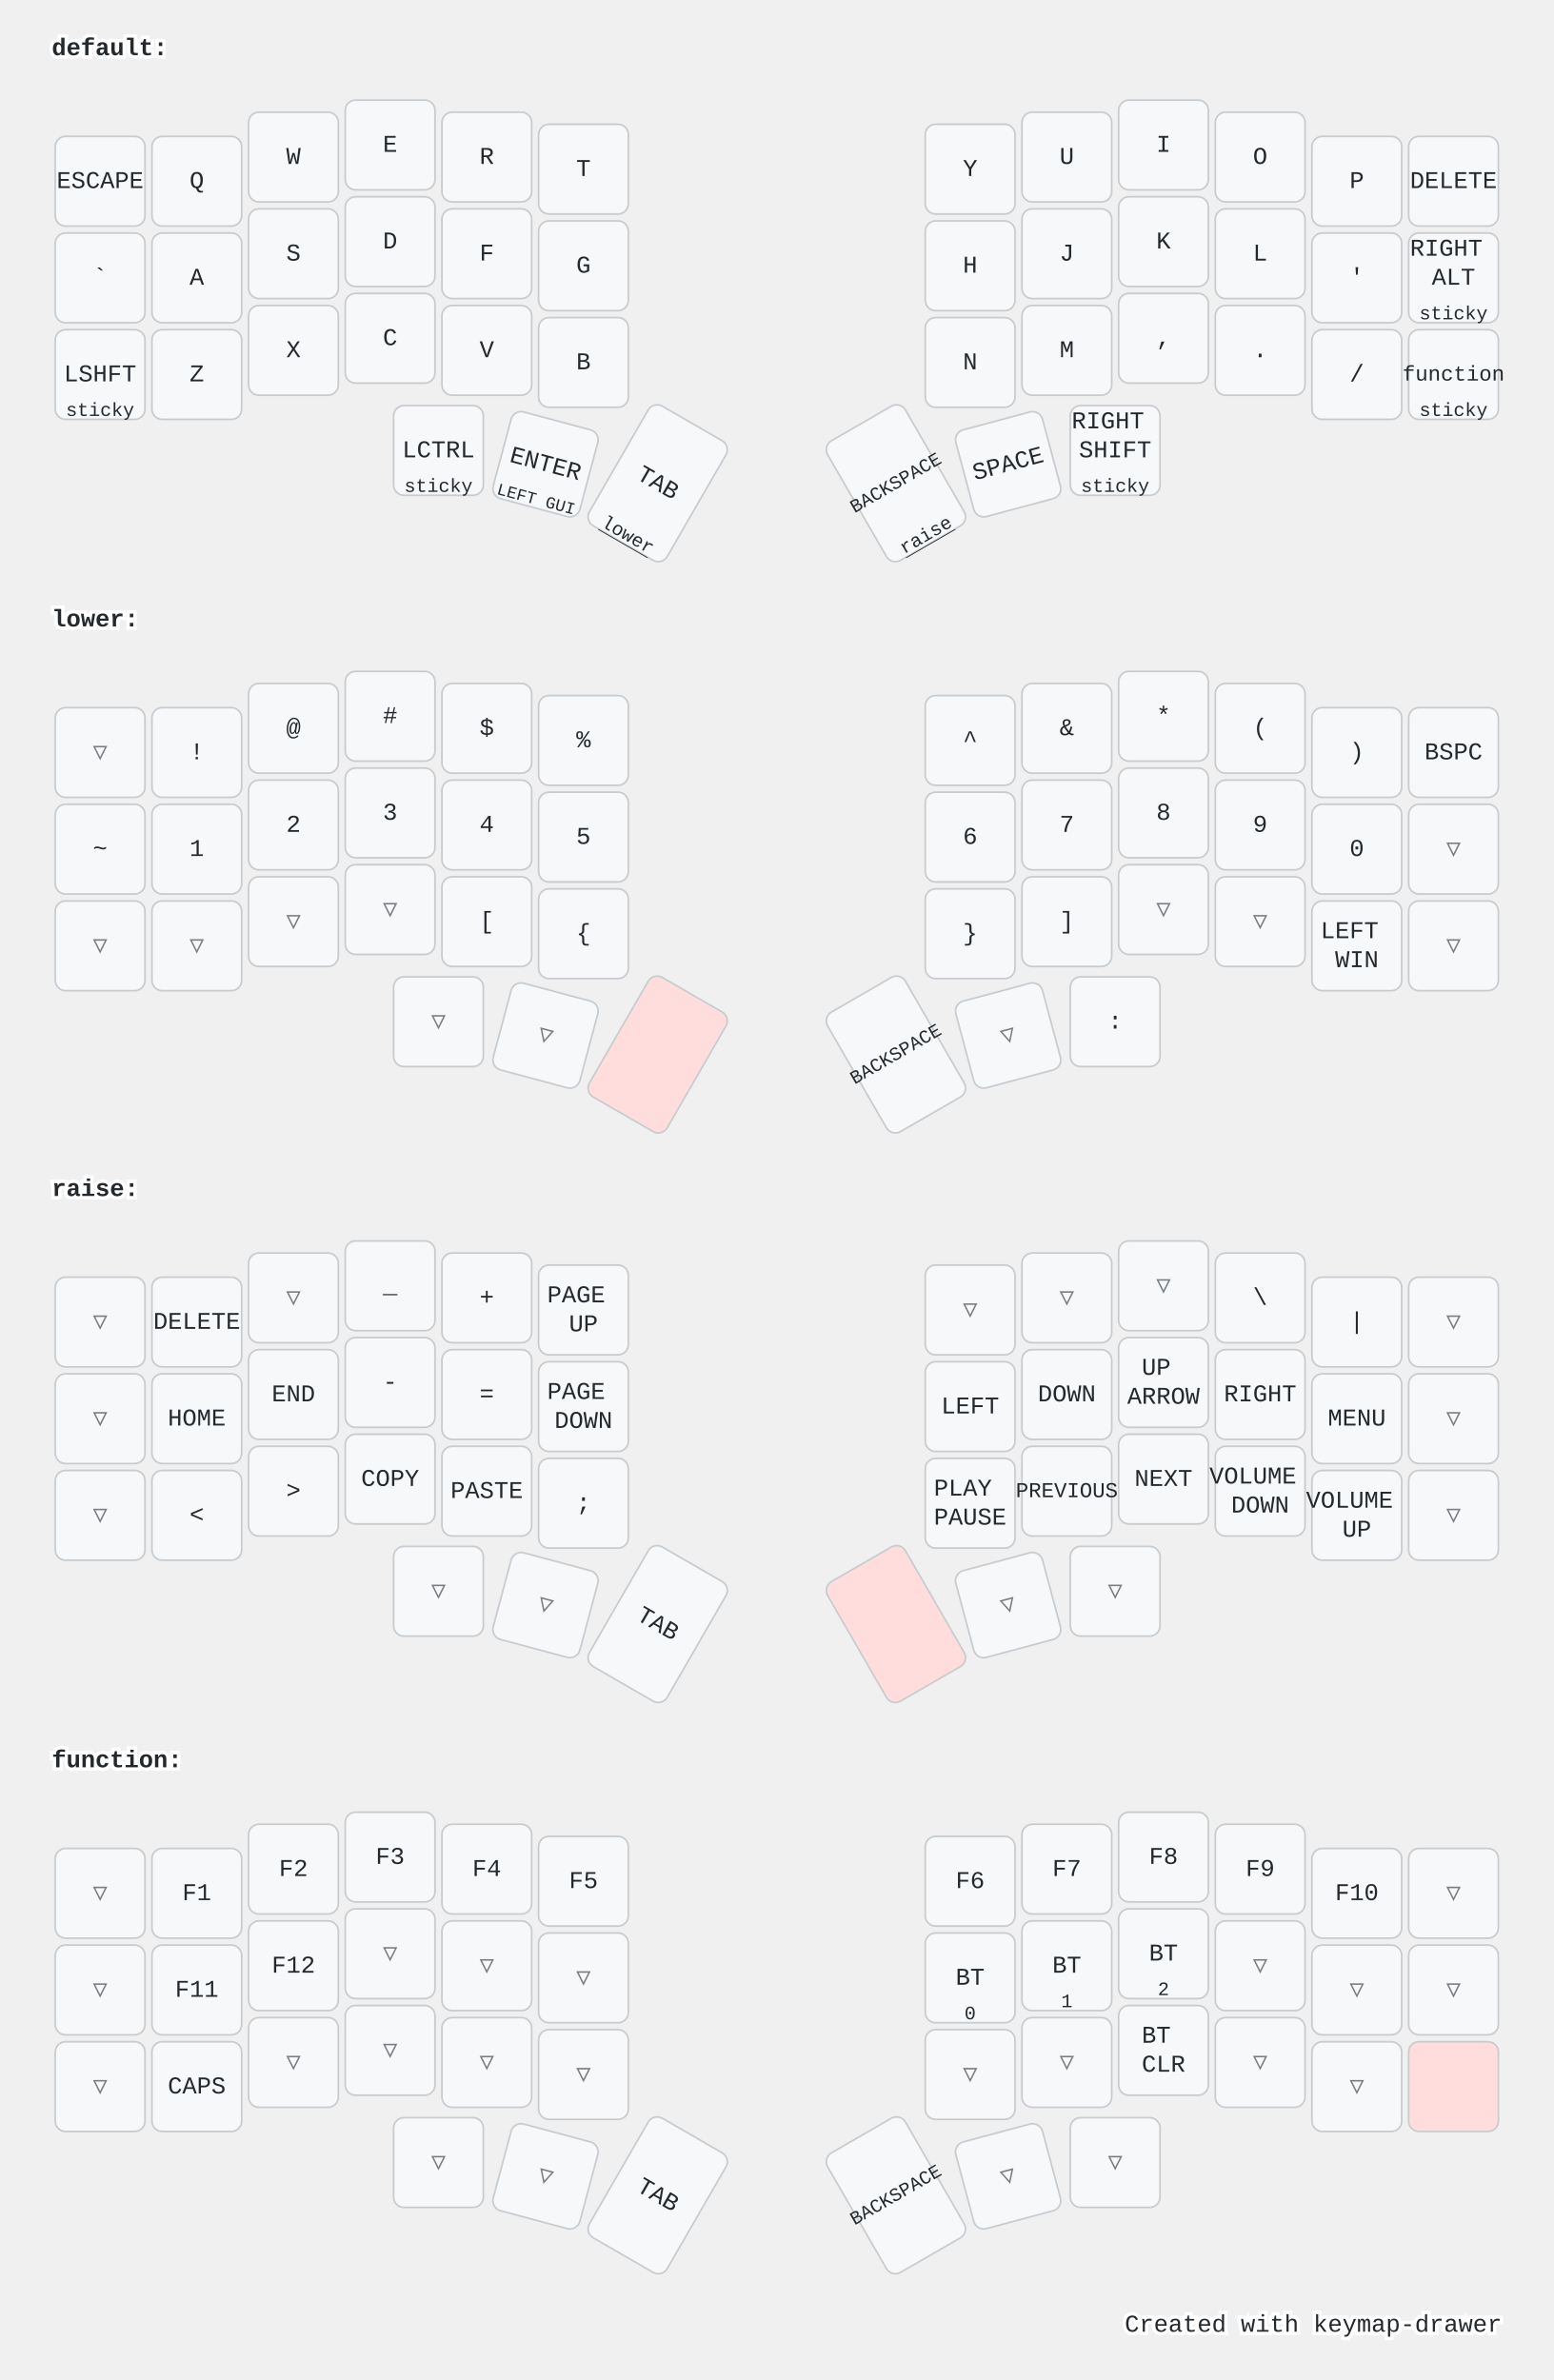
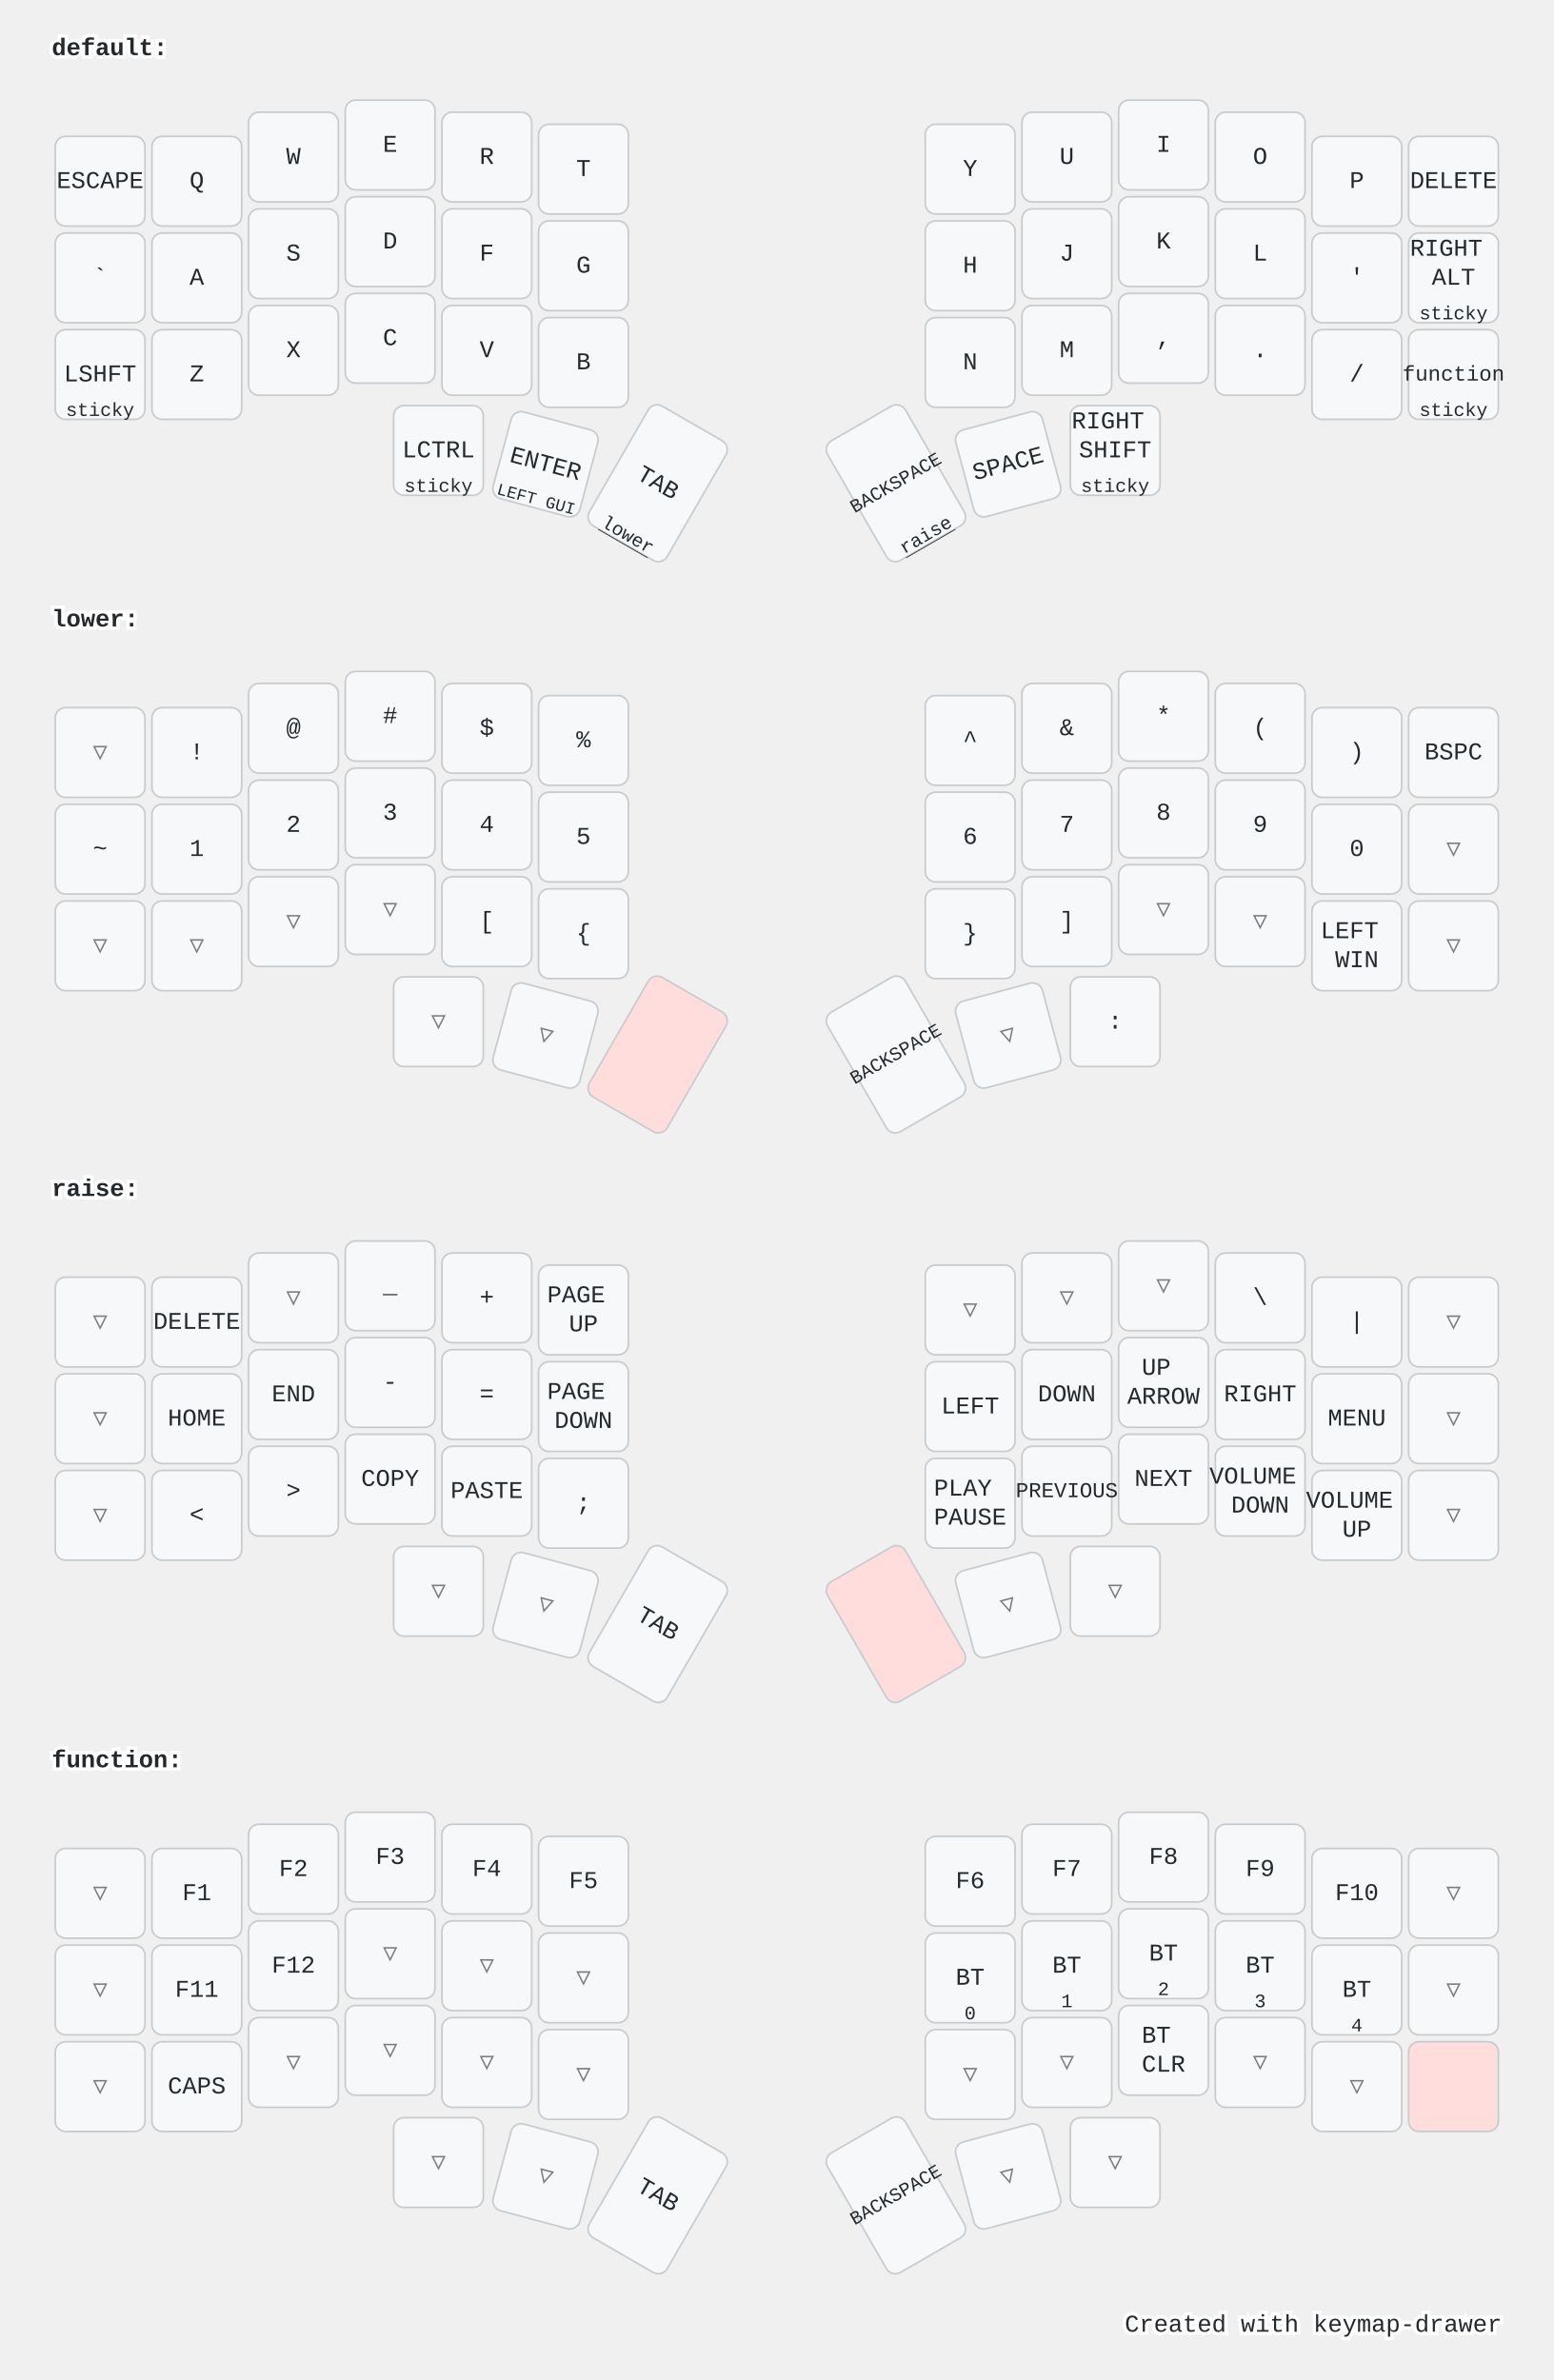
<svg xmlns="http://www.w3.org/2000/svg" width="900" height="1379" viewBox="0 0 900 1379" class="keymap">
  <style>/* inherit to force styles through use tags */
svg path {
    fill: inherit;
}

/* font and background color specifications */
svg.keymap {
    font-family: SFMono-Regular,Consolas,Liberation Mono,Menlo,monospace;
    font-size: 14px;
    font-kerning: normal;
    text-rendering: optimizeLegibility;
    fill: #24292e;
}

/* default key styling */
rect.key {
    fill: #f6f8fa;
}

rect.key, rect.combo {
    stroke: #c9cccf;
    stroke-width: 1;
}

/* default key side styling, only used is draw_key_sides is set */
rect.side {
    filter: brightness(90%);
}

/* color accent for combo boxes */
rect.combo, rect.combo-separate {
    fill: #cdf;
}

/* color accent for held keys */
rect.held, rect.combo.held {
    fill: #fdd;
}

/* color accent for ghost (optional) keys */
rect.ghost, rect.combo.ghost {
    stroke-dasharray: 4, 4;
    stroke-width: 2;
}

text {
    text-anchor: middle;
    dominant-baseline: middle;
}

/* styling for layer labels */
text.label {
    font-weight: bold;
    text-anchor: start;
    stroke: white;
    stroke-width: 4;
    paint-order: stroke;
}

/* styling for optional footer */
text.footer {
    text-anchor: end;
    dominant-baseline: auto;
    stroke: white;
    stroke-width: 4;
    paint-order: stroke;
}

/* styling for combo tap, and key hold/shifted label text */
text.combo, text.hold, text.shifted {
    font-size: 11px;
}

text.hold {
    text-anchor: middle;
    dominant-baseline: auto;
}

text.shifted {
    text-anchor: middle;
    dominant-baseline: hanging;
}

text.layer-activator {
    text-decoration: underline;
}

/* styling for hold/shifted label text in combo box */
text.combo.hold, text.combo.shifted {
    font-size: 8px;
}

/* lighter symbol for transparent keys */
text.trans {
    fill: #7b7e81;
}

/* styling for combo dendrons */
path.combo {
    stroke-width: 1;
    stroke: gray;
    fill: none;
}

/* Start Tabler Icons Cleanup */
/* cannot use height/width with glyphs */
.icon-tabler &gt; path {
    fill: inherit;
    stroke: inherit;
    stroke-width: 2;
}
/* hide tabler's default box */
.icon-tabler &gt; path[stroke="none"][fill="none"] {
    visibility: hidden;
}
/* End Tabler Icons Cleanup */

@media (prefers-color-scheme: dark) {
svg.keymap { fill: #d1d6db; }
rect.key { fill: #3f4750; }
rect.key, rect.combo { stroke: #60666c; }
rect.combo, rect.combo-separate { fill: #1f3d7a; }
rect.held, rect.combo.held { fill: #854747; }
text.label, text.footer { stroke: black; }
text.trans { fill: #7e8184; }
path.combo { stroke: #7f7f7f; }

}</style>
  <g transform="translate(30, 0)" class="layer-default">
    <text x="0" y="28" class="label" id="default">default:</text>
    <g transform="translate(0, 56)">
      <g transform="translate(28, 49)" class="key keypos-0">
        <rect rx="6" ry="6" x="-26" y="-26" width="52" height="52" class="key" />
        <text x="0" y="0" class="key tap">ESCAPE</text>
      </g>
      <g transform="translate(84, 49)" class="key keypos-1">
        <rect rx="6" ry="6" x="-26" y="-26" width="52" height="52" class="key" />
        <text x="0" y="0" class="key tap">Q</text>
      </g>
      <g transform="translate(140, 35)" class="key keypos-2">
        <rect rx="6" ry="6" x="-26" y="-26" width="52" height="52" class="key" />
        <text x="0" y="0" class="key tap">W</text>
      </g>
      <g transform="translate(196, 28)" class="key keypos-3">
        <rect rx="6" ry="6" x="-26" y="-26" width="52" height="52" class="key" />
        <text x="0" y="0" class="key tap">E</text>
      </g>
      <g transform="translate(252, 35)" class="key keypos-4">
        <rect rx="6" ry="6" x="-26" y="-26" width="52" height="52" class="key" />
        <text x="0" y="0" class="key tap">R</text>
      </g>
      <g transform="translate(308, 42)" class="key keypos-5">
        <rect rx="6" ry="6" x="-26" y="-26" width="52" height="52" class="key" />
        <text x="0" y="0" class="key tap">T</text>
      </g>
      <g transform="translate(532, 42)" class="key keypos-6">
        <rect rx="6" ry="6" x="-26" y="-26" width="52" height="52" class="key" />
        <text x="0" y="0" class="key tap">Y</text>
      </g>
      <g transform="translate(588, 35)" class="key keypos-7">
        <rect rx="6" ry="6" x="-26" y="-26" width="52" height="52" class="key" />
        <text x="0" y="0" class="key tap">U</text>
      </g>
      <g transform="translate(644, 28)" class="key keypos-8">
        <rect rx="6" ry="6" x="-26" y="-26" width="52" height="52" class="key" />
        <text x="0" y="0" class="key tap">I</text>
      </g>
      <g transform="translate(700, 35)" class="key keypos-9">
        <rect rx="6" ry="6" x="-26" y="-26" width="52" height="52" class="key" />
        <text x="0" y="0" class="key tap">O</text>
      </g>
      <g transform="translate(756, 49)" class="key keypos-10">
        <rect rx="6" ry="6" x="-26" y="-26" width="52" height="52" class="key" />
        <text x="0" y="0" class="key tap">P</text>
      </g>
      <g transform="translate(812, 49)" class="key keypos-11">
        <rect rx="6" ry="6" x="-26" y="-26" width="52" height="52" class="key" />
        <text x="0" y="0" class="key tap">DELETE</text>
      </g>
      <g transform="translate(28, 105)" class="key keypos-12">
        <rect rx="6" ry="6" x="-26" y="-26" width="52" height="52" class="key" />
        <text x="0" y="0" class="key tap">`</text>
      </g>
      <g transform="translate(84, 105)" class="key keypos-13">
        <rect rx="6" ry="6" x="-26" y="-26" width="52" height="52" class="key" />
        <text x="0" y="0" class="key tap">A</text>
      </g>
      <g transform="translate(140, 91)" class="key keypos-14">
        <rect rx="6" ry="6" x="-26" y="-26" width="52" height="52" class="key" />
        <text x="0" y="0" class="key tap">S</text>
      </g>
      <g transform="translate(196, 84)" class="key keypos-15">
        <rect rx="6" ry="6" x="-26" y="-26" width="52" height="52" class="key" />
        <text x="0" y="0" class="key tap">D</text>
      </g>
      <g transform="translate(252, 91)" class="key keypos-16">
        <rect rx="6" ry="6" x="-26" y="-26" width="52" height="52" class="key" />
        <text x="0" y="0" class="key tap">F</text>
      </g>
      <g transform="translate(308, 98)" class="key keypos-17">
        <rect rx="6" ry="6" x="-26" y="-26" width="52" height="52" class="key" />
        <text x="0" y="0" class="key tap">G</text>
      </g>
      <g transform="translate(532, 98)" class="key keypos-18">
        <rect rx="6" ry="6" x="-26" y="-26" width="52" height="52" class="key" />
        <text x="0" y="0" class="key tap">H</text>
      </g>
      <g transform="translate(588, 91)" class="key keypos-19">
        <rect rx="6" ry="6" x="-26" y="-26" width="52" height="52" class="key" />
        <text x="0" y="0" class="key tap">J</text>
      </g>
      <g transform="translate(644, 84)" class="key keypos-20">
        <rect rx="6" ry="6" x="-26" y="-26" width="52" height="52" class="key" />
        <text x="0" y="0" class="key tap">K</text>
      </g>
      <g transform="translate(700, 91)" class="key keypos-21">
        <rect rx="6" ry="6" x="-26" y="-26" width="52" height="52" class="key" />
        <text x="0" y="0" class="key tap">L</text>
      </g>
      <g transform="translate(756, 105)" class="key keypos-22">
        <rect rx="6" ry="6" x="-26" y="-26" width="52" height="52" class="key" />
        <text x="0" y="0" class="key tap">'</text>
      </g>
      <g transform="translate(812, 105)" class="key keypos-23">
        <rect rx="6" ry="6" x="-26" y="-26" width="52" height="52" class="key" />
        <text x="0" y="0" class="key tap">
          <tspan x="0" dy="-1.2em">RIGHT</tspan>
          <tspan x="0" dy="1.2em">ALT</tspan>
        </text>
        <text x="0" y="24" class="key hold">sticky</text>
      </g>
      <g transform="translate(28, 161)" class="key keypos-24">
        <rect rx="6" ry="6" x="-26" y="-26" width="52" height="52" class="key" />
        <text x="0" y="0" class="key tap">LSHFT</text>
        <text x="0" y="24" class="key hold">sticky</text>
      </g>
      <g transform="translate(84, 161)" class="key keypos-25">
        <rect rx="6" ry="6" x="-26" y="-26" width="52" height="52" class="key" />
        <text x="0" y="0" class="key tap">Z</text>
      </g>
      <g transform="translate(140, 147)" class="key keypos-26">
        <rect rx="6" ry="6" x="-26" y="-26" width="52" height="52" class="key" />
        <text x="0" y="0" class="key tap">X</text>
      </g>
      <g transform="translate(196, 140)" class="key keypos-27">
        <rect rx="6" ry="6" x="-26" y="-26" width="52" height="52" class="key" />
        <text x="0" y="0" class="key tap">C</text>
      </g>
      <g transform="translate(252, 147)" class="key keypos-28">
        <rect rx="6" ry="6" x="-26" y="-26" width="52" height="52" class="key" />
        <text x="0" y="0" class="key tap">V</text>
      </g>
      <g transform="translate(308, 154)" class="key keypos-29">
        <rect rx="6" ry="6" x="-26" y="-26" width="52" height="52" class="key" />
        <text x="0" y="0" class="key tap">B</text>
      </g>
      <g transform="translate(532, 154)" class="key keypos-30">
        <rect rx="6" ry="6" x="-26" y="-26" width="52" height="52" class="key" />
        <text x="0" y="0" class="key tap">N</text>
      </g>
      <g transform="translate(588, 147)" class="key keypos-31">
        <rect rx="6" ry="6" x="-26" y="-26" width="52" height="52" class="key" />
        <text x="0" y="0" class="key tap">M</text>
      </g>
      <g transform="translate(644, 140)" class="key keypos-32">
        <rect rx="6" ry="6" x="-26" y="-26" width="52" height="52" class="key" />
        <text x="0" y="0" class="key tap">,</text>
      </g>
      <g transform="translate(700, 147)" class="key keypos-33">
        <rect rx="6" ry="6" x="-26" y="-26" width="52" height="52" class="key" />
        <text x="0" y="0" class="key tap">.</text>
      </g>
      <g transform="translate(756, 161)" class="key keypos-34">
        <rect rx="6" ry="6" x="-26" y="-26" width="52" height="52" class="key" />
        <text x="0" y="0" class="key tap">/</text>
      </g>
      <g transform="translate(812, 161)" class="key keypos-35">
        <rect rx="6" ry="6" x="-26" y="-26" width="52" height="52" class="key" />
        <a href="#function">
          <text x="0" y="0" class="key tap layer-activator">
            <tspan style="font-size: 88%">function</tspan>
          </text>
        </a>
        <text x="0" y="24" class="key hold">sticky</text>
      </g>
      <g transform="translate(224, 205)" class="key keypos-36">
        <rect rx="6" ry="6" x="-26" y="-26" width="52" height="52" class="key" />
        <text x="0" y="0" class="key tap">LCTRL</text>
        <text x="0" y="24" class="key hold">sticky</text>
      </g>
      <g transform="translate(286, 213) rotate(15.0)" class="key keypos-37">
        <rect rx="6" ry="6" x="-26" y="-26" width="52" height="52" class="key" />
        <text x="0" y="0" class="key tap">ENTER</text>
        <text x="0" y="24" class="key hold">
          <tspan style="font-size: 88%">LEFT GUI</tspan>
        </text>
      </g>
      <g transform="translate(351, 224) rotate(30.0)" class="key keypos-38">
        <rect rx="6" ry="6" x="-26" y="-40" width="52" height="80" class="key" />
        <text x="0" y="0" class="key tap">TAB</text>
        <a href="#lower">
          <text x="0" y="38" class="key hold layer-activator">lower</text>
        </a>
      </g>
      <g transform="translate(489, 224) rotate(-30.0)" class="key keypos-39">
        <rect rx="6" ry="6" x="-26" y="-40" width="52" height="80" class="key" />
        <text x="0" y="0" class="key tap">
          <tspan style="font-size: 78%">BACKSPACE</tspan>
        </text>
        <a href="#raise">
          <text x="0" y="38" class="key hold layer-activator">raise</text>
        </a>
      </g>
      <g transform="translate(554, 213) rotate(-15.0)" class="key keypos-40">
        <rect rx="6" ry="6" x="-26" y="-26" width="52" height="52" class="key" />
        <text x="0" y="0" class="key tap">SPACE</text>
      </g>
      <g transform="translate(616, 205)" class="key keypos-41">
        <rect rx="6" ry="6" x="-26" y="-26" width="52" height="52" class="key" />
        <text x="0" y="0" class="key tap">
          <tspan x="0" dy="-1.2em">RIGHT</tspan>
          <tspan x="0" dy="1.2em">SHIFT</tspan>
        </text>
        <text x="0" y="24" class="key hold">sticky</text>
      </g>
    </g>
  </g>
  <g transform="translate(30, 331)" class="layer-lower">
    <text x="0" y="28" class="label" id="lower">lower:</text>
    <g transform="translate(0, 56)">
      <g transform="translate(28, 49)" class="key trans keypos-0">
        <rect rx="6" ry="6" x="-26" y="-26" width="52" height="52" class="key trans" />
        <text x="0" y="0" class="key trans tap">▽</text>
      </g>
      <g transform="translate(84, 49)" class="key keypos-1">
        <rect rx="6" ry="6" x="-26" y="-26" width="52" height="52" class="key" />
        <text x="0" y="0" class="key tap">!</text>
      </g>
      <g transform="translate(140, 35)" class="key keypos-2">
        <rect rx="6" ry="6" x="-26" y="-26" width="52" height="52" class="key" />
        <text x="0" y="0" class="key tap">@</text>
      </g>
      <g transform="translate(196, 28)" class="key keypos-3">
        <rect rx="6" ry="6" x="-26" y="-26" width="52" height="52" class="key" />
        <text x="0" y="0" class="key tap">#</text>
      </g>
      <g transform="translate(252, 35)" class="key keypos-4">
        <rect rx="6" ry="6" x="-26" y="-26" width="52" height="52" class="key" />
        <text x="0" y="0" class="key tap">$</text>
      </g>
      <g transform="translate(308, 42)" class="key keypos-5">
        <rect rx="6" ry="6" x="-26" y="-26" width="52" height="52" class="key" />
        <text x="0" y="0" class="key tap">%</text>
      </g>
      <g transform="translate(532, 42)" class="key keypos-6">
        <rect rx="6" ry="6" x="-26" y="-26" width="52" height="52" class="key" />
        <text x="0" y="0" class="key tap">^</text>
      </g>
      <g transform="translate(588, 35)" class="key keypos-7">
        <rect rx="6" ry="6" x="-26" y="-26" width="52" height="52" class="key" />
        <text x="0" y="0" class="key tap">&amp;</text>
      </g>
      <g transform="translate(644, 28)" class="key keypos-8">
        <rect rx="6" ry="6" x="-26" y="-26" width="52" height="52" class="key" />
        <text x="0" y="0" class="key tap">*</text>
      </g>
      <g transform="translate(700, 35)" class="key keypos-9">
        <rect rx="6" ry="6" x="-26" y="-26" width="52" height="52" class="key" />
        <text x="0" y="0" class="key tap">(</text>
      </g>
      <g transform="translate(756, 49)" class="key keypos-10">
        <rect rx="6" ry="6" x="-26" y="-26" width="52" height="52" class="key" />
        <text x="0" y="0" class="key tap">)</text>
      </g>
      <g transform="translate(812, 49)" class="key keypos-11">
        <rect rx="6" ry="6" x="-26" y="-26" width="52" height="52" class="key" />
        <text x="0" y="0" class="key tap">BSPC</text>
      </g>
      <g transform="translate(28, 105)" class="key keypos-12">
        <rect rx="6" ry="6" x="-26" y="-26" width="52" height="52" class="key" />
        <text x="0" y="0" class="key tap">~</text>
      </g>
      <g transform="translate(84, 105)" class="key keypos-13">
        <rect rx="6" ry="6" x="-26" y="-26" width="52" height="52" class="key" />
        <text x="0" y="0" class="key tap">1</text>
      </g>
      <g transform="translate(140, 91)" class="key keypos-14">
        <rect rx="6" ry="6" x="-26" y="-26" width="52" height="52" class="key" />
        <text x="0" y="0" class="key tap">2</text>
      </g>
      <g transform="translate(196, 84)" class="key keypos-15">
        <rect rx="6" ry="6" x="-26" y="-26" width="52" height="52" class="key" />
        <text x="0" y="0" class="key tap">3</text>
      </g>
      <g transform="translate(252, 91)" class="key keypos-16">
        <rect rx="6" ry="6" x="-26" y="-26" width="52" height="52" class="key" />
        <text x="0" y="0" class="key tap">4</text>
      </g>
      <g transform="translate(308, 98)" class="key keypos-17">
        <rect rx="6" ry="6" x="-26" y="-26" width="52" height="52" class="key" />
        <text x="0" y="0" class="key tap">5</text>
      </g>
      <g transform="translate(532, 98)" class="key keypos-18">
        <rect rx="6" ry="6" x="-26" y="-26" width="52" height="52" class="key" />
        <text x="0" y="0" class="key tap">6</text>
      </g>
      <g transform="translate(588, 91)" class="key keypos-19">
        <rect rx="6" ry="6" x="-26" y="-26" width="52" height="52" class="key" />
        <text x="0" y="0" class="key tap">7</text>
      </g>
      <g transform="translate(644, 84)" class="key keypos-20">
        <rect rx="6" ry="6" x="-26" y="-26" width="52" height="52" class="key" />
        <text x="0" y="0" class="key tap">8</text>
      </g>
      <g transform="translate(700, 91)" class="key keypos-21">
        <rect rx="6" ry="6" x="-26" y="-26" width="52" height="52" class="key" />
        <text x="0" y="0" class="key tap">9</text>
      </g>
      <g transform="translate(756, 105)" class="key keypos-22">
        <rect rx="6" ry="6" x="-26" y="-26" width="52" height="52" class="key" />
        <text x="0" y="0" class="key tap">0</text>
      </g>
      <g transform="translate(812, 105)" class="key trans keypos-23">
        <rect rx="6" ry="6" x="-26" y="-26" width="52" height="52" class="key trans" />
        <text x="0" y="0" class="key trans tap">▽</text>
      </g>
      <g transform="translate(28, 161)" class="key trans keypos-24">
        <rect rx="6" ry="6" x="-26" y="-26" width="52" height="52" class="key trans" />
        <text x="0" y="0" class="key trans tap">▽</text>
      </g>
      <g transform="translate(84, 161)" class="key trans keypos-25">
        <rect rx="6" ry="6" x="-26" y="-26" width="52" height="52" class="key trans" />
        <text x="0" y="0" class="key trans tap">▽</text>
      </g>
      <g transform="translate(140, 147)" class="key trans keypos-26">
        <rect rx="6" ry="6" x="-26" y="-26" width="52" height="52" class="key trans" />
        <text x="0" y="0" class="key trans tap">▽</text>
      </g>
      <g transform="translate(196, 140)" class="key trans keypos-27">
        <rect rx="6" ry="6" x="-26" y="-26" width="52" height="52" class="key trans" />
        <text x="0" y="0" class="key trans tap">▽</text>
      </g>
      <g transform="translate(252, 147)" class="key keypos-28">
        <rect rx="6" ry="6" x="-26" y="-26" width="52" height="52" class="key" />
        <text x="0" y="0" class="key tap">[</text>
      </g>
      <g transform="translate(308, 154)" class="key keypos-29">
        <rect rx="6" ry="6" x="-26" y="-26" width="52" height="52" class="key" />
        <text x="0" y="0" class="key tap">{</text>
      </g>
      <g transform="translate(532, 154)" class="key keypos-30">
        <rect rx="6" ry="6" x="-26" y="-26" width="52" height="52" class="key" />
        <text x="0" y="0" class="key tap">}</text>
      </g>
      <g transform="translate(588, 147)" class="key keypos-31">
        <rect rx="6" ry="6" x="-26" y="-26" width="52" height="52" class="key" />
        <text x="0" y="0" class="key tap">]</text>
      </g>
      <g transform="translate(644, 140)" class="key trans keypos-32">
        <rect rx="6" ry="6" x="-26" y="-26" width="52" height="52" class="key trans" />
        <text x="0" y="0" class="key trans tap">▽</text>
      </g>
      <g transform="translate(700, 147)" class="key trans keypos-33">
        <rect rx="6" ry="6" x="-26" y="-26" width="52" height="52" class="key trans" />
        <text x="0" y="0" class="key trans tap">▽</text>
      </g>
      <g transform="translate(756, 161)" class="key keypos-34">
        <rect rx="6" ry="6" x="-26" y="-26" width="52" height="52" class="key" />
        <text x="0" y="0" class="key tap">
          <tspan x="0" dy="-0.6em">LEFT</tspan>
          <tspan x="0" dy="1.2em">WIN</tspan>
        </text>
      </g>
      <g transform="translate(812, 161)" class="key trans keypos-35">
        <rect rx="6" ry="6" x="-26" y="-26" width="52" height="52" class="key trans" />
        <text x="0" y="0" class="key trans tap">▽</text>
      </g>
      <g transform="translate(224, 205)" class="key trans keypos-36">
        <rect rx="6" ry="6" x="-26" y="-26" width="52" height="52" class="key trans" />
        <text x="0" y="0" class="key trans tap">▽</text>
      </g>
      <g transform="translate(286, 213) rotate(15.0)" class="key trans keypos-37">
        <rect rx="6" ry="6" x="-26" y="-26" width="52" height="52" class="key trans" />
        <text x="0" y="0" class="key trans tap">▽</text>
      </g>
      <g transform="translate(351, 224) rotate(30.0)" class="key held keypos-38">
        <rect rx="6" ry="6" x="-26" y="-40" width="52" height="80" class="key held" />
      </g>
      <g transform="translate(489, 224) rotate(-30.0)" class="key keypos-39">
        <rect rx="6" ry="6" x="-26" y="-40" width="52" height="80" class="key" />
        <text x="0" y="0" class="key tap">
          <tspan style="font-size: 78%">BACKSPACE</tspan>
        </text>
      </g>
      <g transform="translate(554, 213) rotate(-15.0)" class="key trans keypos-40">
        <rect rx="6" ry="6" x="-26" y="-26" width="52" height="52" class="key trans" />
        <text x="0" y="0" class="key trans tap">▽</text>
      </g>
      <g transform="translate(616, 205)" class="key keypos-41">
        <rect rx="6" ry="6" x="-26" y="-26" width="52" height="52" class="key" />
        <text x="0" y="0" class="key tap">:</text>
      </g>
    </g>
  </g>
  <g transform="translate(30, 661)" class="layer-raise">
    <text x="0" y="28" class="label" id="raise">raise:</text>
    <g transform="translate(0, 56)">
      <g transform="translate(28, 49)" class="key trans keypos-0">
        <rect rx="6" ry="6" x="-26" y="-26" width="52" height="52" class="key trans" />
        <text x="0" y="0" class="key trans tap">▽</text>
      </g>
      <g transform="translate(84, 49)" class="key keypos-1">
        <rect rx="6" ry="6" x="-26" y="-26" width="52" height="52" class="key" />
        <text x="0" y="0" class="key tap">DELETE</text>
      </g>
      <g transform="translate(140, 35)" class="key trans keypos-2">
        <rect rx="6" ry="6" x="-26" y="-26" width="52" height="52" class="key trans" />
        <text x="0" y="0" class="key trans tap">▽</text>
      </g>
      <g transform="translate(196, 28)" class="key keypos-3">
        <rect rx="6" ry="6" x="-26" y="-26" width="52" height="52" class="key" />
        <text x="0" y="0" class="key tap">_</text>
      </g>
      <g transform="translate(252, 35)" class="key keypos-4">
        <rect rx="6" ry="6" x="-26" y="-26" width="52" height="52" class="key" />
        <text x="0" y="0" class="key tap">+</text>
      </g>
      <g transform="translate(308, 42)" class="key keypos-5">
        <rect rx="6" ry="6" x="-26" y="-26" width="52" height="52" class="key" />
        <text x="0" y="0" class="key tap">
          <tspan x="0" dy="-0.6em">PAGE</tspan>
          <tspan x="0" dy="1.2em">UP</tspan>
        </text>
      </g>
      <g transform="translate(532, 42)" class="key trans keypos-6">
        <rect rx="6" ry="6" x="-26" y="-26" width="52" height="52" class="key trans" />
        <text x="0" y="0" class="key trans tap">▽</text>
      </g>
      <g transform="translate(588, 35)" class="key trans keypos-7">
        <rect rx="6" ry="6" x="-26" y="-26" width="52" height="52" class="key trans" />
        <text x="0" y="0" class="key trans tap">▽</text>
      </g>
      <g transform="translate(644, 28)" class="key trans keypos-8">
        <rect rx="6" ry="6" x="-26" y="-26" width="52" height="52" class="key trans" />
        <text x="0" y="0" class="key trans tap">▽</text>
      </g>
      <g transform="translate(700, 35)" class="key keypos-9">
        <rect rx="6" ry="6" x="-26" y="-26" width="52" height="52" class="key" />
        <text x="0" y="0" class="key tap">\</text>
      </g>
      <g transform="translate(756, 49)" class="key keypos-10">
        <rect rx="6" ry="6" x="-26" y="-26" width="52" height="52" class="key" />
        <text x="0" y="0" class="key tap">|</text>
      </g>
      <g transform="translate(812, 49)" class="key trans keypos-11">
        <rect rx="6" ry="6" x="-26" y="-26" width="52" height="52" class="key trans" />
        <text x="0" y="0" class="key trans tap">▽</text>
      </g>
      <g transform="translate(28, 105)" class="key trans keypos-12">
        <rect rx="6" ry="6" x="-26" y="-26" width="52" height="52" class="key trans" />
        <text x="0" y="0" class="key trans tap">▽</text>
      </g>
      <g transform="translate(84, 105)" class="key keypos-13">
        <rect rx="6" ry="6" x="-26" y="-26" width="52" height="52" class="key" />
        <text x="0" y="0" class="key tap">HOME</text>
      </g>
      <g transform="translate(140, 91)" class="key keypos-14">
        <rect rx="6" ry="6" x="-26" y="-26" width="52" height="52" class="key" />
        <text x="0" y="0" class="key tap">END</text>
      </g>
      <g transform="translate(196, 84)" class="key keypos-15">
        <rect rx="6" ry="6" x="-26" y="-26" width="52" height="52" class="key" />
        <text x="0" y="0" class="key tap">-</text>
      </g>
      <g transform="translate(252, 91)" class="key keypos-16">
        <rect rx="6" ry="6" x="-26" y="-26" width="52" height="52" class="key" />
        <text x="0" y="0" class="key tap">=</text>
      </g>
      <g transform="translate(308, 98)" class="key keypos-17">
        <rect rx="6" ry="6" x="-26" y="-26" width="52" height="52" class="key" />
        <text x="0" y="0" class="key tap">
          <tspan x="0" dy="-0.6em">PAGE</tspan>
          <tspan x="0" dy="1.2em">DOWN</tspan>
        </text>
      </g>
      <g transform="translate(532, 98)" class="key keypos-18">
        <rect rx="6" ry="6" x="-26" y="-26" width="52" height="52" class="key" />
        <text x="0" y="0" class="key tap">LEFT</text>
      </g>
      <g transform="translate(588, 91)" class="key keypos-19">
        <rect rx="6" ry="6" x="-26" y="-26" width="52" height="52" class="key" />
        <text x="0" y="0" class="key tap">DOWN</text>
      </g>
      <g transform="translate(644, 84)" class="key keypos-20">
        <rect rx="6" ry="6" x="-26" y="-26" width="52" height="52" class="key" />
        <text x="0" y="0" class="key tap">
          <tspan x="0" dy="-0.6em">UP</tspan>
          <tspan x="0" dy="1.2em">ARROW</tspan>
        </text>
      </g>
      <g transform="translate(700, 91)" class="key keypos-21">
        <rect rx="6" ry="6" x="-26" y="-26" width="52" height="52" class="key" />
        <text x="0" y="0" class="key tap">RIGHT</text>
      </g>
      <g transform="translate(756, 105)" class="key keypos-22">
        <rect rx="6" ry="6" x="-26" y="-26" width="52" height="52" class="key" />
        <text x="0" y="0" class="key tap">MENU</text>
      </g>
      <g transform="translate(812, 105)" class="key trans keypos-23">
        <rect rx="6" ry="6" x="-26" y="-26" width="52" height="52" class="key trans" />
        <text x="0" y="0" class="key trans tap">▽</text>
      </g>
      <g transform="translate(28, 161)" class="key trans keypos-24">
        <rect rx="6" ry="6" x="-26" y="-26" width="52" height="52" class="key trans" />
        <text x="0" y="0" class="key trans tap">▽</text>
      </g>
      <g transform="translate(84, 161)" class="key keypos-25">
        <rect rx="6" ry="6" x="-26" y="-26" width="52" height="52" class="key" />
        <text x="0" y="0" class="key tap">&lt;</text>
      </g>
      <g transform="translate(140, 147)" class="key keypos-26">
        <rect rx="6" ry="6" x="-26" y="-26" width="52" height="52" class="key" />
        <text x="0" y="0" class="key tap">&gt;</text>
      </g>
      <g transform="translate(196, 140)" class="key keypos-27">
        <rect rx="6" ry="6" x="-26" y="-26" width="52" height="52" class="key" />
        <text x="0" y="0" class="key tap">COPY</text>
      </g>
      <g transform="translate(252, 147)" class="key keypos-28">
        <rect rx="6" ry="6" x="-26" y="-26" width="52" height="52" class="key" />
        <text x="0" y="0" class="key tap">PASTE</text>
      </g>
      <g transform="translate(308, 154)" class="key keypos-29">
        <rect rx="6" ry="6" x="-26" y="-26" width="52" height="52" class="key" />
        <text x="0" y="0" class="key tap">;</text>
      </g>
      <g transform="translate(532, 154)" class="key keypos-30">
        <rect rx="6" ry="6" x="-26" y="-26" width="52" height="52" class="key" />
        <text x="0" y="0" class="key tap">
          <tspan x="0" dy="-0.6em">PLAY</tspan>
          <tspan x="0" dy="1.2em">PAUSE</tspan>
        </text>
      </g>
      <g transform="translate(588, 147)" class="key keypos-31">
        <rect rx="6" ry="6" x="-26" y="-26" width="52" height="52" class="key" />
        <text x="0" y="0" class="key tap">
          <tspan style="font-size: 88%">PREVIOUS</tspan>
        </text>
      </g>
      <g transform="translate(644, 140)" class="key keypos-32">
        <rect rx="6" ry="6" x="-26" y="-26" width="52" height="52" class="key" />
        <text x="0" y="0" class="key tap">NEXT</text>
      </g>
      <g transform="translate(700, 147)" class="key keypos-33">
        <rect rx="6" ry="6" x="-26" y="-26" width="52" height="52" class="key" />
        <text x="0" y="0" class="key tap">
          <tspan x="0" dy="-0.6em">VOLUME</tspan>
          <tspan x="0" dy="1.2em">DOWN</tspan>
        </text>
      </g>
      <g transform="translate(756, 161)" class="key keypos-34">
        <rect rx="6" ry="6" x="-26" y="-26" width="52" height="52" class="key" />
        <text x="0" y="0" class="key tap">
          <tspan x="0" dy="-0.6em">VOLUME</tspan>
          <tspan x="0" dy="1.2em">UP</tspan>
        </text>
      </g>
      <g transform="translate(812, 161)" class="key trans keypos-35">
        <rect rx="6" ry="6" x="-26" y="-26" width="52" height="52" class="key trans" />
        <text x="0" y="0" class="key trans tap">▽</text>
      </g>
      <g transform="translate(224, 205)" class="key trans keypos-36">
        <rect rx="6" ry="6" x="-26" y="-26" width="52" height="52" class="key trans" />
        <text x="0" y="0" class="key trans tap">▽</text>
      </g>
      <g transform="translate(286, 213) rotate(15.0)" class="key trans keypos-37">
        <rect rx="6" ry="6" x="-26" y="-26" width="52" height="52" class="key trans" />
        <text x="0" y="0" class="key trans tap">▽</text>
      </g>
      <g transform="translate(351, 224) rotate(30.0)" class="key keypos-38">
        <rect rx="6" ry="6" x="-26" y="-40" width="52" height="80" class="key" />
        <text x="0" y="0" class="key tap">TAB</text>
      </g>
      <g transform="translate(489, 224) rotate(-30.0)" class="key held keypos-39">
        <rect rx="6" ry="6" x="-26" y="-40" width="52" height="80" class="key held" />
      </g>
      <g transform="translate(554, 213) rotate(-15.0)" class="key trans keypos-40">
        <rect rx="6" ry="6" x="-26" y="-26" width="52" height="52" class="key trans" />
        <text x="0" y="0" class="key trans tap">▽</text>
      </g>
      <g transform="translate(616, 205)" class="key trans keypos-41">
        <rect rx="6" ry="6" x="-26" y="-26" width="52" height="52" class="key trans" />
        <text x="0" y="0" class="key trans tap">▽</text>
      </g>
    </g>
  </g>
  <g transform="translate(30, 992)" class="layer-function">
    <text x="0" y="28" class="label" id="function">function:</text>
    <g transform="translate(0, 56)">
      <g transform="translate(28, 49)" class="key trans keypos-0">
        <rect rx="6" ry="6" x="-26" y="-26" width="52" height="52" class="key trans" />
        <text x="0" y="0" class="key trans tap">▽</text>
      </g>
      <g transform="translate(84, 49)" class="key keypos-1">
        <rect rx="6" ry="6" x="-26" y="-26" width="52" height="52" class="key" />
        <text x="0" y="0" class="key tap">F1</text>
      </g>
      <g transform="translate(140, 35)" class="key keypos-2">
        <rect rx="6" ry="6" x="-26" y="-26" width="52" height="52" class="key" />
        <text x="0" y="0" class="key tap">F2</text>
      </g>
      <g transform="translate(196, 28)" class="key keypos-3">
        <rect rx="6" ry="6" x="-26" y="-26" width="52" height="52" class="key" />
        <text x="0" y="0" class="key tap">F3</text>
      </g>
      <g transform="translate(252, 35)" class="key keypos-4">
        <rect rx="6" ry="6" x="-26" y="-26" width="52" height="52" class="key" />
        <text x="0" y="0" class="key tap">F4</text>
      </g>
      <g transform="translate(308, 42)" class="key keypos-5">
        <rect rx="6" ry="6" x="-26" y="-26" width="52" height="52" class="key" />
        <text x="0" y="0" class="key tap">F5</text>
      </g>
      <g transform="translate(532, 42)" class="key keypos-6">
        <rect rx="6" ry="6" x="-26" y="-26" width="52" height="52" class="key" />
        <text x="0" y="0" class="key tap">F6</text>
      </g>
      <g transform="translate(588, 35)" class="key keypos-7">
        <rect rx="6" ry="6" x="-26" y="-26" width="52" height="52" class="key" />
        <text x="0" y="0" class="key tap">F7</text>
      </g>
      <g transform="translate(644, 28)" class="key keypos-8">
        <rect rx="6" ry="6" x="-26" y="-26" width="52" height="52" class="key" />
        <text x="0" y="0" class="key tap">F8</text>
      </g>
      <g transform="translate(700, 35)" class="key keypos-9">
        <rect rx="6" ry="6" x="-26" y="-26" width="52" height="52" class="key" />
        <text x="0" y="0" class="key tap">F9</text>
      </g>
      <g transform="translate(756, 49)" class="key keypos-10">
        <rect rx="6" ry="6" x="-26" y="-26" width="52" height="52" class="key" />
        <text x="0" y="0" class="key tap">F10</text>
      </g>
      <g transform="translate(812, 49)" class="key trans keypos-11">
        <rect rx="6" ry="6" x="-26" y="-26" width="52" height="52" class="key trans" />
        <text x="0" y="0" class="key trans tap">▽</text>
      </g>
      <g transform="translate(28, 105)" class="key trans keypos-12">
        <rect rx="6" ry="6" x="-26" y="-26" width="52" height="52" class="key trans" />
        <text x="0" y="0" class="key trans tap">▽</text>
      </g>
      <g transform="translate(84, 105)" class="key keypos-13">
        <rect rx="6" ry="6" x="-26" y="-26" width="52" height="52" class="key" />
        <text x="0" y="0" class="key tap">F11</text>
      </g>
      <g transform="translate(140, 91)" class="key keypos-14">
        <rect rx="6" ry="6" x="-26" y="-26" width="52" height="52" class="key" />
        <text x="0" y="0" class="key tap">F12</text>
      </g>
      <g transform="translate(196, 84)" class="key trans keypos-15">
        <rect rx="6" ry="6" x="-26" y="-26" width="52" height="52" class="key trans" />
        <text x="0" y="0" class="key trans tap">▽</text>
      </g>
      <g transform="translate(252, 91)" class="key trans keypos-16">
        <rect rx="6" ry="6" x="-26" y="-26" width="52" height="52" class="key trans" />
        <text x="0" y="0" class="key trans tap">▽</text>
      </g>
      <g transform="translate(308, 98)" class="key trans keypos-17">
        <rect rx="6" ry="6" x="-26" y="-26" width="52" height="52" class="key trans" />
        <text x="0" y="0" class="key trans tap">▽</text>
      </g>
      <g transform="translate(532, 98)" class="key keypos-18">
        <rect rx="6" ry="6" x="-26" y="-26" width="52" height="52" class="key" />
        <text x="0" y="0" class="key tap">BT</text>
        <text x="0" y="24" class="key hold">0</text>
      </g>
      <g transform="translate(588, 91)" class="key keypos-19">
        <rect rx="6" ry="6" x="-26" y="-26" width="52" height="52" class="key" />
        <text x="0" y="0" class="key tap">BT</text>
        <text x="0" y="24" class="key hold">1</text>
      </g>
      <g transform="translate(644, 84)" class="key keypos-20">
        <rect rx="6" ry="6" x="-26" y="-26" width="52" height="52" class="key" />
        <text x="0" y="0" class="key tap">BT</text>
        <text x="0" y="24" class="key hold">2</text>
      </g>
-       <g transform="translate(700, 91)" class="key trans keypos-21">
-         <rect rx="6" ry="6" x="-26" y="-26" width="52" height="52" class="key trans" />
-         <text x="0" y="0" class="key trans tap">▽</text>
-       </g>
-       <g transform="translate(756, 105)" class="key trans keypos-22">
-         <rect rx="6" ry="6" x="-26" y="-26" width="52" height="52" class="key trans" />
-         <text x="0" y="0" class="key trans tap">▽</text>
+       <g transform="translate(700, 91)" class="key keypos-21">
+         <rect rx="6" ry="6" x="-26" y="-26" width="52" height="52" class="key" />
+         <text x="0" y="0" class="key tap">BT</text>
+         <text x="0" y="24" class="key hold">3</text>
+       </g>
+       <g transform="translate(756, 105)" class="key keypos-22">
+         <rect rx="6" ry="6" x="-26" y="-26" width="52" height="52" class="key" />
+         <text x="0" y="0" class="key tap">BT</text>
+         <text x="0" y="24" class="key hold">4</text>
      </g>
      <g transform="translate(812, 105)" class="key trans keypos-23">
        <rect rx="6" ry="6" x="-26" y="-26" width="52" height="52" class="key trans" />
        <text x="0" y="0" class="key trans tap">▽</text>
      </g>
      <g transform="translate(28, 161)" class="key trans keypos-24">
        <rect rx="6" ry="6" x="-26" y="-26" width="52" height="52" class="key trans" />
        <text x="0" y="0" class="key trans tap">▽</text>
      </g>
      <g transform="translate(84, 161)" class="key keypos-25">
        <rect rx="6" ry="6" x="-26" y="-26" width="52" height="52" class="key" />
        <text x="0" y="0" class="key tap">CAPS</text>
      </g>
      <g transform="translate(140, 147)" class="key trans keypos-26">
        <rect rx="6" ry="6" x="-26" y="-26" width="52" height="52" class="key trans" />
        <text x="0" y="0" class="key trans tap">▽</text>
      </g>
      <g transform="translate(196, 140)" class="key trans keypos-27">
        <rect rx="6" ry="6" x="-26" y="-26" width="52" height="52" class="key trans" />
        <text x="0" y="0" class="key trans tap">▽</text>
      </g>
      <g transform="translate(252, 147)" class="key trans keypos-28">
        <rect rx="6" ry="6" x="-26" y="-26" width="52" height="52" class="key trans" />
        <text x="0" y="0" class="key trans tap">▽</text>
      </g>
      <g transform="translate(308, 154)" class="key trans keypos-29">
        <rect rx="6" ry="6" x="-26" y="-26" width="52" height="52" class="key trans" />
        <text x="0" y="0" class="key trans tap">▽</text>
      </g>
      <g transform="translate(532, 154)" class="key trans keypos-30">
        <rect rx="6" ry="6" x="-26" y="-26" width="52" height="52" class="key trans" />
        <text x="0" y="0" class="key trans tap">▽</text>
      </g>
      <g transform="translate(588, 147)" class="key trans keypos-31">
        <rect rx="6" ry="6" x="-26" y="-26" width="52" height="52" class="key trans" />
        <text x="0" y="0" class="key trans tap">▽</text>
      </g>
      <g transform="translate(644, 140)" class="key keypos-32">
        <rect rx="6" ry="6" x="-26" y="-26" width="52" height="52" class="key" />
        <text x="0" y="0" class="key tap">
          <tspan x="0" dy="-0.6em">BT</tspan>
          <tspan x="0" dy="1.2em">CLR</tspan>
        </text>
      </g>
      <g transform="translate(700, 147)" class="key trans keypos-33">
        <rect rx="6" ry="6" x="-26" y="-26" width="52" height="52" class="key trans" />
        <text x="0" y="0" class="key trans tap">▽</text>
      </g>
      <g transform="translate(756, 161)" class="key trans keypos-34">
        <rect rx="6" ry="6" x="-26" y="-26" width="52" height="52" class="key trans" />
        <text x="0" y="0" class="key trans tap">▽</text>
      </g>
      <g transform="translate(812, 161)" class="key held keypos-35">
        <rect rx="6" ry="6" x="-26" y="-26" width="52" height="52" class="key held" />
      </g>
      <g transform="translate(224, 205)" class="key trans keypos-36">
        <rect rx="6" ry="6" x="-26" y="-26" width="52" height="52" class="key trans" />
        <text x="0" y="0" class="key trans tap">▽</text>
      </g>
      <g transform="translate(286, 213) rotate(15.0)" class="key trans keypos-37">
        <rect rx="6" ry="6" x="-26" y="-26" width="52" height="52" class="key trans" />
        <text x="0" y="0" class="key trans tap">▽</text>
      </g>
      <g transform="translate(351, 224) rotate(30.0)" class="key keypos-38">
        <rect rx="6" ry="6" x="-26" y="-40" width="52" height="80" class="key" />
        <text x="0" y="0" class="key tap">TAB</text>
      </g>
      <g transform="translate(489, 224) rotate(-30.0)" class="key keypos-39">
        <rect rx="6" ry="6" x="-26" y="-40" width="52" height="80" class="key" />
        <text x="0" y="0" class="key tap">
          <tspan style="font-size: 78%">BACKSPACE</tspan>
        </text>
      </g>
      <g transform="translate(554, 213) rotate(-15.0)" class="key trans keypos-40">
        <rect rx="6" ry="6" x="-26" y="-26" width="52" height="52" class="key trans" />
        <text x="0" y="0" class="key trans tap">▽</text>
      </g>
      <g transform="translate(616, 205)" class="key trans keypos-41">
        <rect rx="6" ry="6" x="-26" y="-26" width="52" height="52" class="key trans" />
        <text x="0" y="0" class="key trans tap">▽</text>
      </g>
    </g>
  </g>
  <text x="870.0" y="1351.0" class="footer">Created with <a href="https://github.com/caksoylar/keymap-drawer">keymap-drawer</a>
  </text>
</svg>
